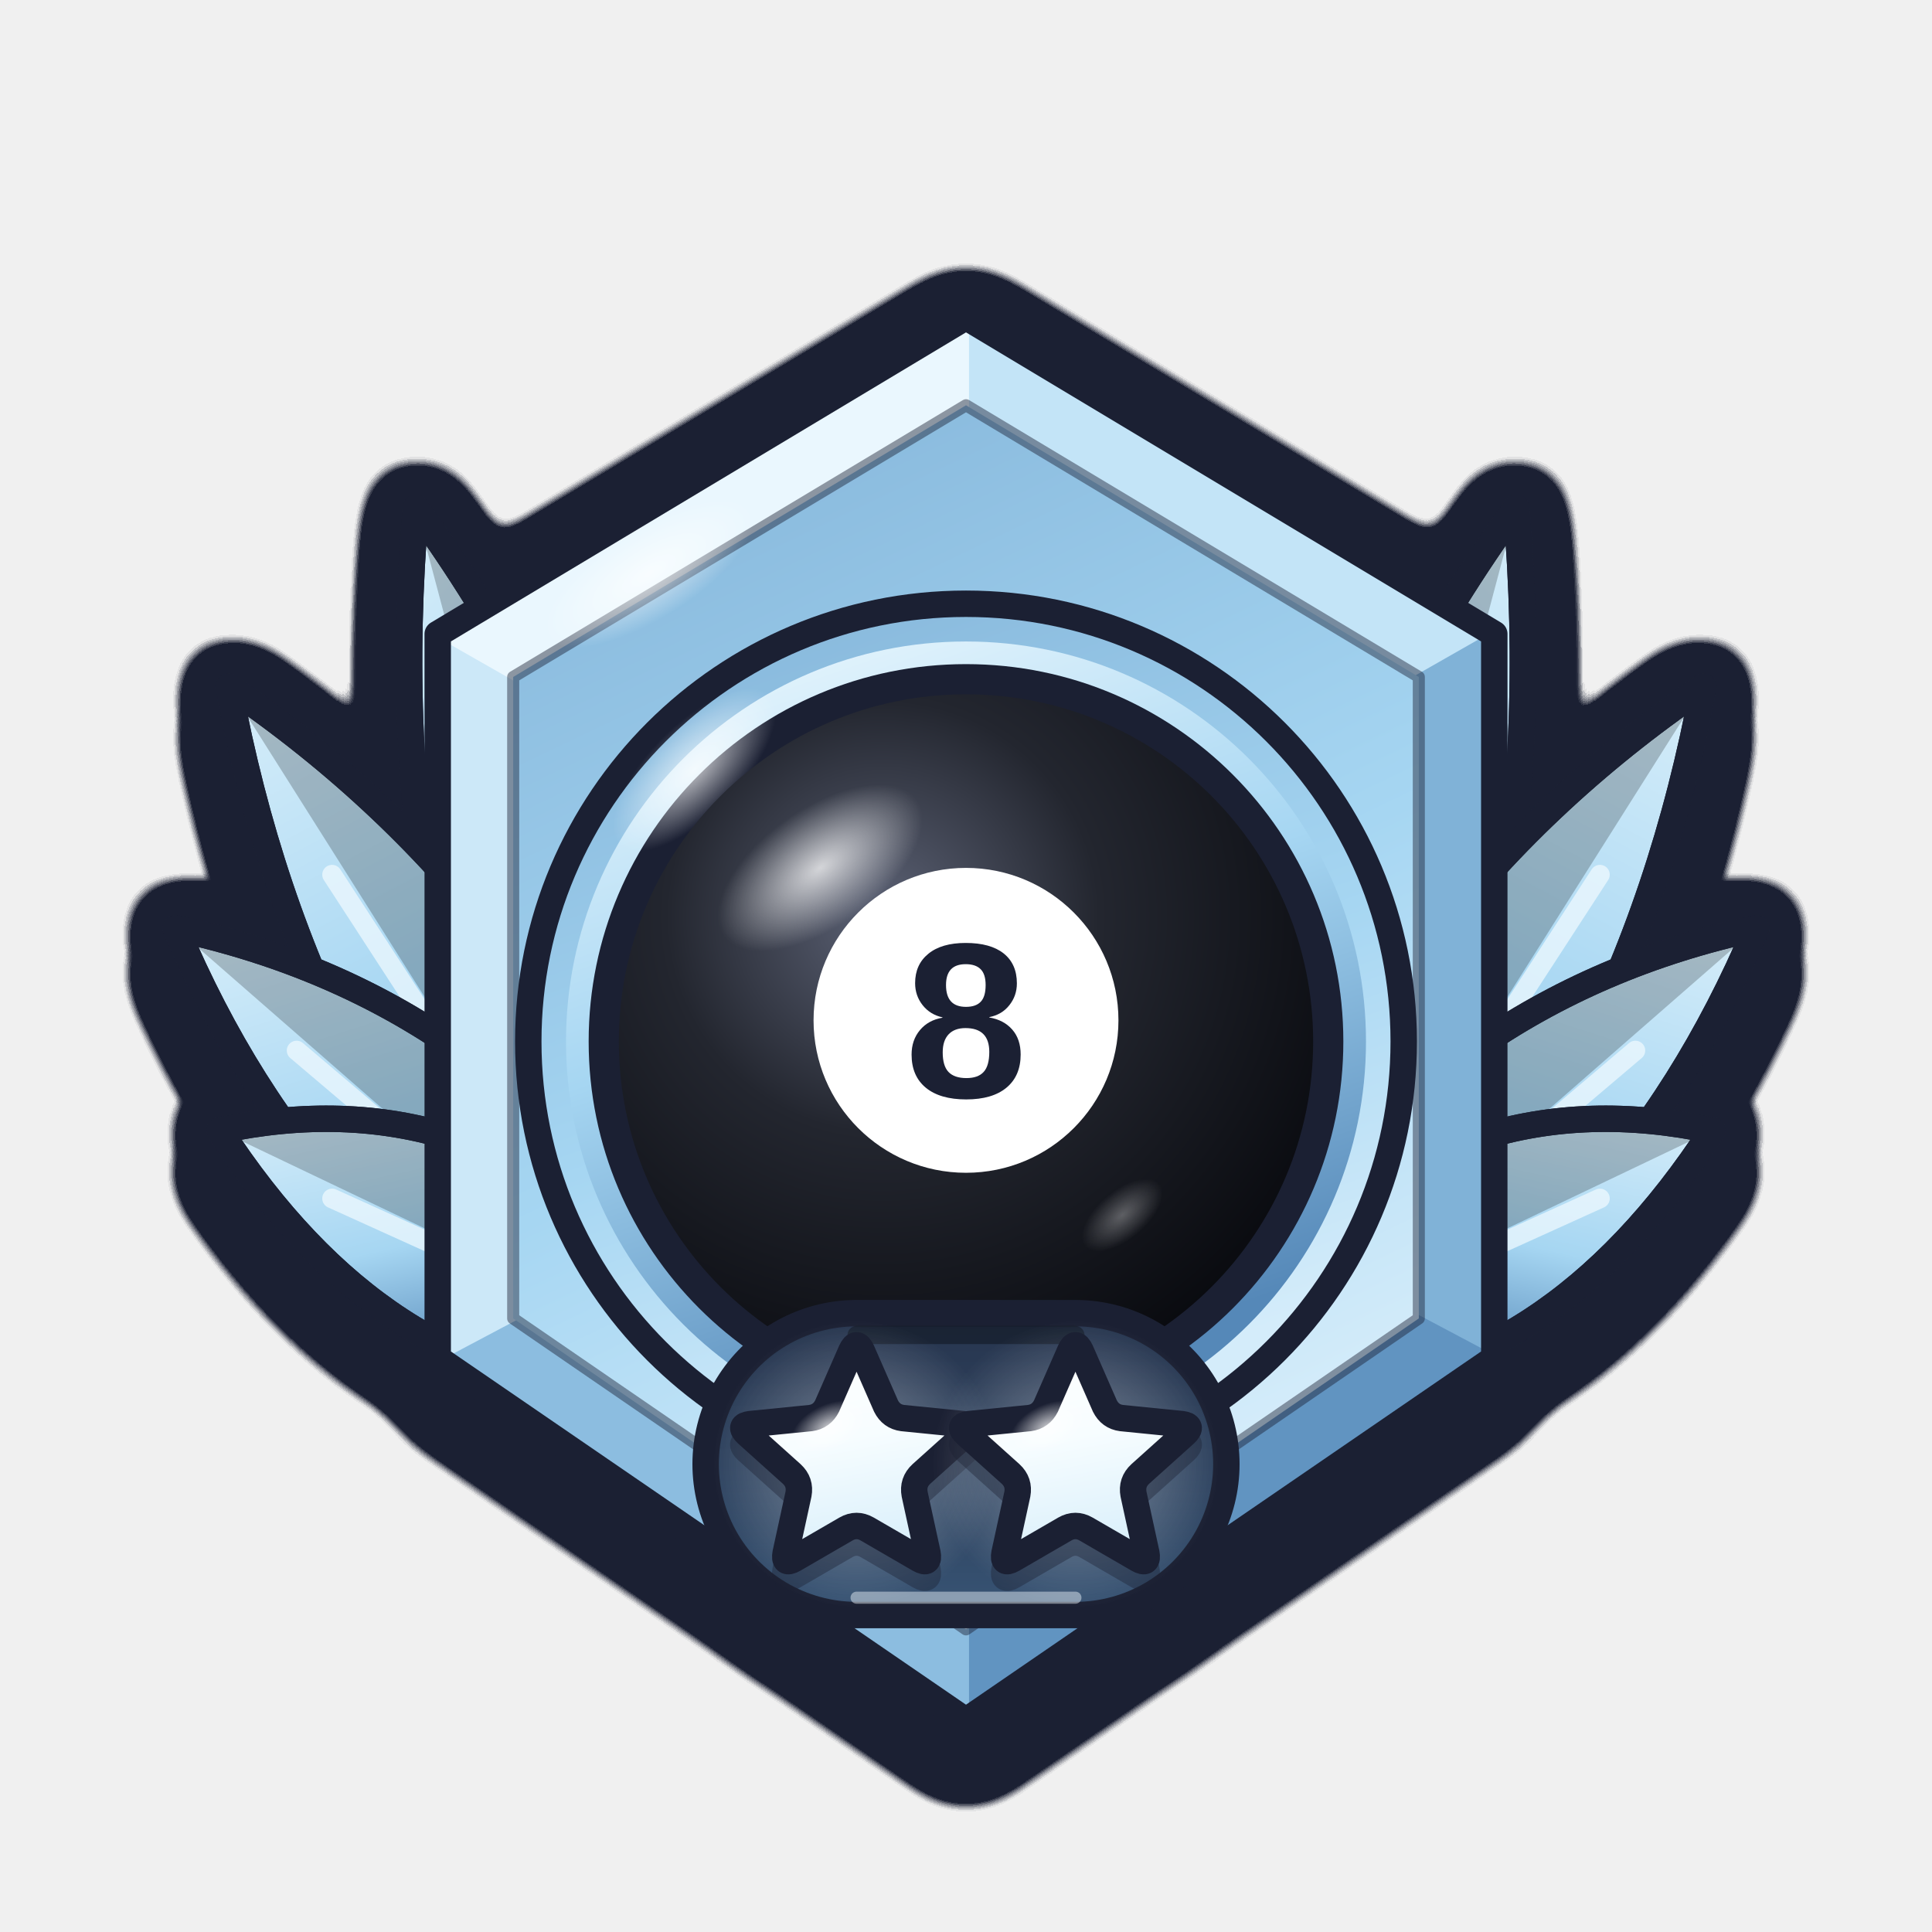
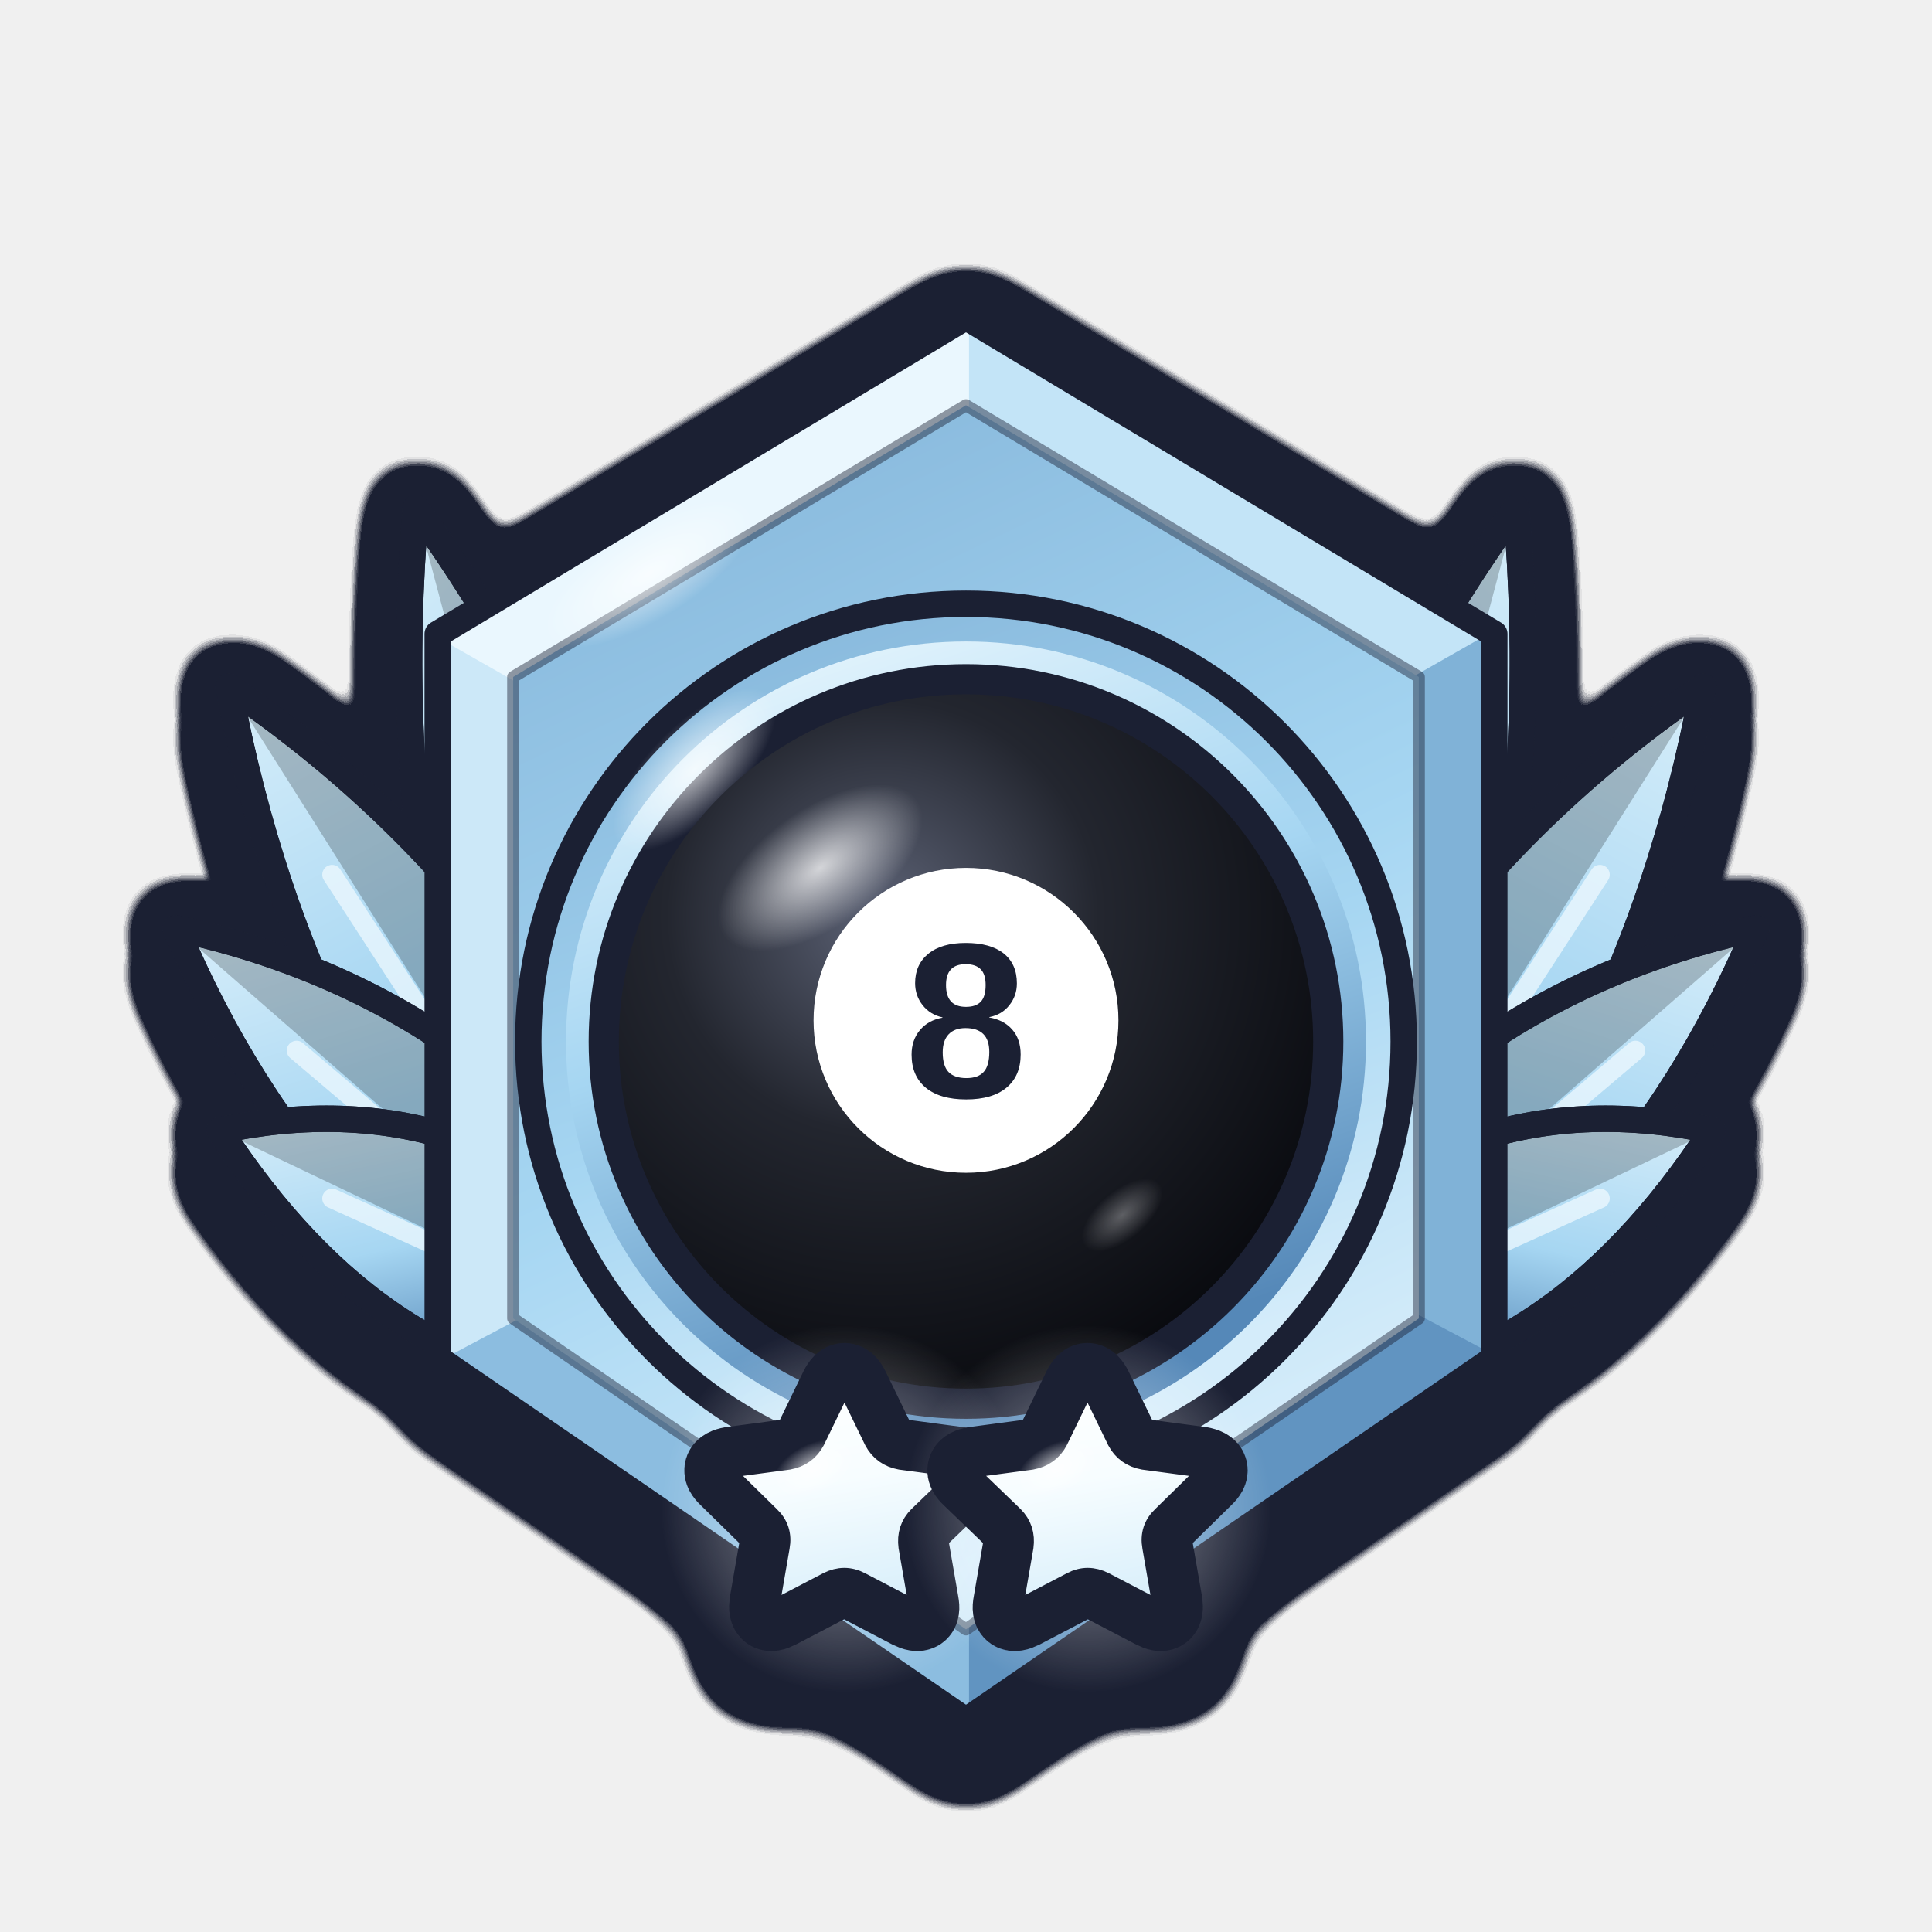
<svg xmlns="http://www.w3.org/2000/svg" width="512" height="512" viewBox="0 0 256 256">
  <defs>
    <linearGradient id="blue" x1="0" y1="0" x2="0.35" y2="1">
      <stop offset="0" stop-color="#9ED3FF" />
      <stop offset="0.45" stop-color="#3B9BFF" />
      <stop offset="1" stop-color="#1F6BD0" />
    </linearGradient>
    <linearGradient id="green" x1="0" y1="0" x2="0.35" y2="1">
      <stop offset="0" stop-color="#A8F5BE" />
      <stop offset="0.45" stop-color="#3DD66B" />
      <stop offset="1" stop-color="#1E9E47" />
    </linearGradient>
    <linearGradient id="red" x1="0" y1="0" x2="0.35" y2="1">
      <stop offset="0" stop-color="#FFA3A3" />
      <stop offset="0.45" stop-color="#FF4D4D" />
      <stop offset="1" stop-color="#C9283A" />
    </linearGradient>
    <linearGradient id="gold" x1="0" y1="0" x2="0.35" y2="1">
      <stop offset="0" stop-color="#FFF1A0" />
      <stop offset="0.45" stop-color="#FFC928" />
      <stop offset="1" stop-color="#DB8E00" />
    </linearGradient>
    <linearGradient id="wood" x1="0" y1="0" x2="0.35" y2="1">
      <stop offset="0" stop-color="#FFD9A0" />
      <stop offset="0.45" stop-color="#E7A35C" />
      <stop offset="1" stop-color="#A8622A" />
    </linearGradient>
    <linearGradient id="darkwood" x1="0" y1="0" x2="0.35" y2="1">
      <stop offset="0" stop-color="#C07A45" />
      <stop offset="0.45" stop-color="#8A4B22" />
      <stop offset="1" stop-color="#5E3014" />
    </linearGradient>
    <linearGradient id="white" x1="0" y1="0" x2="0.35" y2="1">
      <stop offset="0" stop-color="#FFFFFF" />
      <stop offset="0.45" stop-color="#F4F8FF" />
      <stop offset="1" stop-color="#C9D6EA" />
    </linearGradient>
    <linearGradient id="grey" x1="0" y1="0" x2="0.35" y2="1">
      <stop offset="0" stop-color="#E4E9F2" />
      <stop offset="0.45" stop-color="#AEB8C8" />
      <stop offset="1" stop-color="#7B869A" />
    </linearGradient>
    <linearGradient id="steel" x1="0" y1="0" x2="0.35" y2="1">
      <stop offset="0" stop-color="#D8E6F7" />
      <stop offset="0.45" stop-color="#9FB2CC" />
      <stop offset="1" stop-color="#6A7D98" />
    </linearGradient>
    <linearGradient id="cloth" x1="0" y1="0" x2="0.35" y2="1">
      <stop offset="0" stop-color="#6FE08E" />
      <stop offset="0.45" stop-color="#2FA24F" />
      <stop offset="1" stop-color="#1C7A37" />
    </linearGradient>
    <linearGradient id="sad" x1="0" y1="0" x2="0.35" y2="1">
      <stop offset="0" stop-color="#C4D4EE" />
      <stop offset="0.45" stop-color="#8EA3C7" />
      <stop offset="1" stop-color="#5E7299" />
    </linearGradient>
    <linearGradient id="purple" x1="0" y1="0" x2="0.35" y2="1">
      <stop offset="0" stop-color="#D7B8FF" />
      <stop offset="0.45" stop-color="#A259FF" />
      <stop offset="1" stop-color="#6E2FD0" />
    </linearGradient>
    <radialGradient id="shine" cx="0.5" cy="0.5" r="0.5">
      <stop offset="0" stop-color="#FFFFFF" stop-opacity="0.9" />
      <stop offset="1" stop-color="#FFFFFF" stop-opacity="0" />
    </radialGradient>
    <filter id="ink" x="-30%" y="-30%" width="160%" height="160%" color-interpolation-filters="sRGB">
      <feGaussianBlur in="SourceAlpha" stdDeviation="6.92" result="blur" />
      <feComponentTransfer in="blur" result="grown">
        <feFuncA type="linear" slope="7" intercept="-0.35" />
      </feComponentTransfer>
      <feOffset in="grown" dy="6" result="lip" />
      <feMerge result="both">
        <feMergeNode in="lip" />
        <feMergeNode in="grown" />
      </feMerge>
      <feFlood flood-color="#1B2033" />
      <feComposite in2="both" operator="in" result="outline" />
      <feMerge>
        <feMergeNode in="outline" />
        <feMergeNode in="SourceGraphic" />
      </feMerge>
    </filter>
  </defs>
  <defs>
    <filter id="badgeInk" x="-20%" y="-20%" width="140%" height="140%" color-interpolation-filters="sRGB">
      <feGaussianBlur in="SourceAlpha" stdDeviation="3.2" result="blur" />
      <feComponentTransfer in="blur" result="grown">
        <feFuncA type="linear" slope="40" intercept="-0.716" />
      </feComponentTransfer>
      <feOffset in="grown" dy="5" result="lip" />
      <feMerge result="both">
        <feMergeNode in="lip" />
        <feMergeNode in="grown" />
      </feMerge>
      <feFlood flood-color="#1B2033" />
      <feComposite in2="both" operator="in" result="outline" />
      <feMerge>
        <feMergeNode in="outline" />
        <feMergeNode in="SourceGraphic" />
      </feMerge>
    </filter>
  </defs>
  <defs>
    <linearGradient id="m" x1="0" y1="0" x2="0.35" y2="1">
      <stop offset="0.00" stop-color="#F2FBFF" />
      <stop offset="0.50" stop-color="#A6D6F2" />
      <stop offset="1.00" stop-color="#5588B8" />
    </linearGradient>
    <linearGradient id="r" x1="0" y1="0" x2="0.35" y2="1">
      <stop offset="0.00" stop-color="#82B3D8" />
      <stop offset="0.60" stop-color="#A6D6F2" />
      <stop offset="1.00" stop-color="#D4ECFA" />
    </linearGradient>
    <linearGradient id="w" x1="0" y1="0" x2="0.35" y2="1">
      <stop offset="0.00" stop-color="#D7EEFA" />
      <stop offset="0.55" stop-color="#A6D6F2" />
      <stop offset="1.00" stop-color="#5588B8" />
    </linearGradient>
    <linearGradient id="c" x1="0" y1="0" x2="0.3" y2="1">
      <stop offset="0.00" stop-color="#F7FDFF" />
      <stop offset="0.55" stop-color="#C8E7F8" />
      <stop offset="1.00" stop-color="#A6D6F2" />
    </linearGradient>
    <linearGradient id="s" x1="0" y1="0" x2="0.2" y2="1">
      <stop offset="0.00" stop-color="#FFFFFF" />
      <stop offset="0.50" stop-color="#F7FDFF" />
      <stop offset="1.00" stop-color="#DBF0FB" />
    </linearGradient>
    <linearGradient id="g" x1="0" y1="0" x2="0.35" y2="1">
      <stop offset="0.00" stop-color="#FFF3A6" />
      <stop offset="0.50" stop-color="#FFC928" />
      <stop offset="1.00" stop-color="#C97F00" />
    </linearGradient>
    <linearGradient id="gr" x1="0" y1="0" x2="0.35" y2="1">
      <stop offset="0.00" stop-color="#E7A816" />
      <stop offset="0.60" stop-color="#FFC928" />
      <stop offset="1.00" stop-color="#FFE274" />
    </linearGradient>
    <radialGradient id="ball" cx="0.38" cy="0.32" r="0.78">
      <stop offset="0" stop-color="#5C6275" />
      <stop offset="0.4" stop-color="#23262F" />
      <stop offset="1" stop-color="#06070B" />
    </radialGradient>
  </defs>
  <g filter="url(#badgeInk)">
    <path d="M76.1 178.9 Q49.8 128.8 55.1 67.3 Q89.3 114.5 91.9 173.1 Z" fill="url(#w)" stroke="#1B2033" stroke-width="3.5" stroke-linejoin="round" />
    <path d="M84.0 176.0 L91.9 173.1 Q89.3 114.5 55.1 67.3 Z" fill="#000000" opacity="0.22" />
    <path d="M79.6 163.3 L61.6 98.3" fill="none" stroke="#F2FBFF" stroke-width="2.6" stroke-linecap="round" stroke-linejoin="round" opacity="0.7" />
    <path d="M76.1 178.9 Q49.8 128.8 55.1 67.3 Q89.3 114.5 91.9 173.1 Z" fill="none" stroke="#1B2033" stroke-width="3.5" stroke-linejoin="round" />
    <path d="M77.4 181.2 Q40.6 146.5 30.3 91.0 Q73.7 120.6 90.6 170.8 Z" fill="url(#w)" stroke="#1B2033" stroke-width="3.5" stroke-linejoin="round" />
    <path d="M84.0 176.0 L90.6 170.8 Q73.7 120.6 30.3 91.0 Z" fill="#000000" opacity="0.22" />
    <path d="M76.8 166.4 L44.0 115.9" fill="none" stroke="#F2FBFF" stroke-width="2.6" stroke-linecap="round" stroke-linejoin="round" opacity="0.7" />
    <path d="M77.4 181.2 Q40.6 146.5 30.3 91.0 Q73.7 120.6 90.6 170.8 Z" fill="none" stroke="#1B2033" stroke-width="3.5" stroke-linejoin="round" />
    <path d="M79.3 183.0 Q41.9 166.9 23.3 123.0 Q65.4 132.1 88.7 169.0 Z" fill="url(#w)" stroke="#1B2033" stroke-width="3.5" stroke-linejoin="round" />
    <path d="M84.0 176.0 L88.7 169.0 Q65.4 132.1 23.3 123.0 Z" fill="#000000" opacity="0.22" />
    <path d="M76.2 170.5 L39.3 139.2" fill="none" stroke="#F2FBFF" stroke-width="2.6" stroke-linecap="round" stroke-linejoin="round" opacity="0.7" />
    <path d="M79.3 183.0 Q41.9 166.9 23.3 123.0 Q65.4 132.1 88.7 169.0 Z" fill="none" stroke="#1B2033" stroke-width="3.5" stroke-linejoin="round" />
    <path d="M81.7 184.1 Q50.8 183.1 29.1 149.8 Q62.3 142.7 86.3 167.9 Z" fill="url(#w)" stroke="#1B2033" stroke-width="3.5" stroke-linejoin="round" />
    <path d="M84.0 176.0 L86.3 167.9 Q62.3 142.7 29.1 149.8 Z" fill="#000000" opacity="0.22" />
    <path d="M77.1 173.8 L44.0 158.8" fill="none" stroke="#F2FBFF" stroke-width="2.6" stroke-linecap="round" stroke-linejoin="round" opacity="0.7" />
    <path d="M81.7 184.1 Q50.8 183.1 29.1 149.8 Q62.3 142.7 86.3 167.9 Z" fill="none" stroke="#1B2033" stroke-width="3.5" stroke-linejoin="round" />
    <g transform="matrix(-1 0 0 1 256 0)">
      <path d="M76.1 178.9 Q49.8 128.8 55.1 67.3 Q89.3 114.5 91.9 173.1 Z" fill="url(#w)" stroke="#1B2033" stroke-width="3.5" stroke-linejoin="round" />
      <path d="M84.0 176.0 L91.9 173.1 Q89.3 114.5 55.1 67.3 Z" fill="#000000" opacity="0.22" />
      <path d="M79.6 163.3 L61.6 98.3" fill="none" stroke="#F2FBFF" stroke-width="2.6" stroke-linecap="round" stroke-linejoin="round" opacity="0.7" />
      <path d="M76.1 178.9 Q49.8 128.8 55.1 67.3 Q89.3 114.5 91.9 173.1 Z" fill="none" stroke="#1B2033" stroke-width="3.5" stroke-linejoin="round" />
      <path d="M77.4 181.2 Q40.6 146.5 30.3 91.0 Q73.7 120.6 90.6 170.8 Z" fill="url(#w)" stroke="#1B2033" stroke-width="3.5" stroke-linejoin="round" />
      <path d="M84.0 176.0 L90.6 170.8 Q73.7 120.6 30.3 91.0 Z" fill="#000000" opacity="0.22" />
      <path d="M76.8 166.4 L44.0 115.9" fill="none" stroke="#F2FBFF" stroke-width="2.6" stroke-linecap="round" stroke-linejoin="round" opacity="0.7" />
      <path d="M77.4 181.2 Q40.6 146.5 30.3 91.0 Q73.7 120.6 90.6 170.8 Z" fill="none" stroke="#1B2033" stroke-width="3.5" stroke-linejoin="round" />
      <path d="M79.3 183.0 Q41.9 166.9 23.3 123.0 Q65.4 132.1 88.7 169.0 Z" fill="url(#w)" stroke="#1B2033" stroke-width="3.5" stroke-linejoin="round" />
      <path d="M84.0 176.0 L88.7 169.0 Q65.4 132.1 23.3 123.0 Z" fill="#000000" opacity="0.22" />
      <path d="M76.2 170.5 L39.3 139.2" fill="none" stroke="#F2FBFF" stroke-width="2.6" stroke-linecap="round" stroke-linejoin="round" opacity="0.7" />
      <path d="M79.3 183.0 Q41.9 166.9 23.3 123.0 Q65.4 132.1 88.7 169.0 Z" fill="none" stroke="#1B2033" stroke-width="3.5" stroke-linejoin="round" />
      <path d="M81.7 184.1 Q50.8 183.1 29.1 149.8 Q62.3 142.7 86.3 167.9 Z" fill="url(#w)" stroke="#1B2033" stroke-width="3.5" stroke-linejoin="round" />
      <path d="M84.0 176.0 L86.3 167.9 Q62.3 142.7 29.1 149.8 Z" fill="#000000" opacity="0.22" />
      <path d="M77.1 173.8 L44.0 158.8" fill="none" stroke="#F2FBFF" stroke-width="2.6" stroke-linecap="round" stroke-linejoin="round" opacity="0.7" />
      <path d="M81.7 184.1 Q50.8 183.1 29.1 149.8 Q62.3 142.7 86.3 167.9 Z" fill="none" stroke="#1B2033" stroke-width="3.5" stroke-linejoin="round" />
    </g>
    <path d="M128.0 42.0 L198.0 84.0 L188.0 89.7 L128.0 53.7 Z" fill="#C3E4F7" stroke="#C3E4F7" stroke-width="0.8" />
    <path d="M198.0 84.0 L198.0 180.0 L188.0 174.7 L188.0 89.7 Z" fill="#80B2D7" stroke="#80B2D7" stroke-width="0.8" />
    <path d="M198.0 180.0 L128.0 228.0 L128.0 215.9 L188.0 174.7 Z" fill="#6194C1" stroke="#6194C1" stroke-width="0.8" />
    <path d="M128.0 228.0 L58.0 180.0 L68.0 174.7 L128.0 215.9 Z" fill="#8CBDE0" stroke="#8CBDE0" stroke-width="0.8" />
    <path d="M58.0 180.0 L58.0 84.0 L68.0 89.7 L68.0 174.7 Z" fill="#CCE8F8" stroke="#CCE8F8" stroke-width="0.8" />
    <path d="M58.0 84.0 L128.0 42.0 L128.0 53.7 L68.0 89.7 Z" fill="#EAF7FE" stroke="#EAF7FE" stroke-width="0.8" />
    <path d="M128.0 53.7 L188.0 89.7 L188.0 174.7 L128.0 215.9 L68.0 174.7 L68.0 89.7 Z" fill="url(#r)" />
    <path d="M128.0 53.7 L188.0 89.7 L188.0 174.7 L128.0 215.9 L68.0 174.7 L68.0 89.7 Z" fill="none" stroke="#1B2033" stroke-width="1.6" stroke-opacity="0.45" stroke-linejoin="round" />
    <path d="M128.0 42.0 L198.0 84.0 L198.0 180.0 L128.0 228.0 L58.0 180.0 L58.0 84.0 Z" fill="none" stroke="#1B2033" stroke-width="3.5" stroke-linejoin="round" />
    <ellipse cx="86" cy="76" rx="16" ry="6" fill="url(#shine)" opacity="0.75" transform="rotate(-32 86 76)" />
    <circle cx="128" cy="138" r="58" fill="url(#r)" stroke="#1B2033" stroke-width="3.5" />
    <circle cx="128" cy="138" r="53" fill="url(#m)" />
    <circle cx="128" cy="138" r="50" fill="#1B2033" />
    <ellipse cx="92" cy="102" rx="14" ry="6" fill="url(#shine)" opacity="0.8" transform="rotate(-45 92 102)" />
    <circle cx="128" cy="138" r="46" fill="url(#ball)" />
    <circle cx="128.0" cy="135.2" r="20.2" fill="#FFFFFF" />
    <text x="128.0" y="145.4" font-family="Arial Black, Arial, sans-serif" font-weight="900" font-size="29.3" text-anchor="middle" fill="#1B2033">8</text>
    <ellipse cx="108.68" cy="115.0" rx="15.64" ry="7.82" fill="url(#shine)" opacity="0.85" transform="rotate(-35 108.68 115.0)" />
    <ellipse cx="148.7" cy="161.0" rx="6.44" ry="3.22" fill="url(#shine)" opacity="0.35" transform="rotate(-40 148.7 161.0)" />
    <defs>
-       <linearGradient id="tray" gradientUnits="userSpaceOnUse" x1="0" y1="174.0" x2="0" y2="229.0">
-         <stop offset="0" stop-color="#27354E" />
-         <stop offset="0.55" stop-color="#324A68" />
-         <stop offset="1" stop-color="#416489" />
-       </linearGradient>
      <radialGradient id="glow">
-         <stop offset="0" stop-color="#FFFFFF" stop-opacity="0.5" />
+         <stop offset="0" stop-color="#FFFFFF" stop-opacity="0.55" />
        <stop offset="1" stop-color="#FFFFFF" stop-opacity="0" />
      </radialGradient>
    </defs>
-     <path d="M113.5 194.0 L142.5 194.0" fill="none" stroke-linecap="round" stroke-linejoin="miter" stroke-miterlimit="4" stroke="#1B2033" stroke-width="43.5" />
-     <path d="M113.5 194.0 L142.5 194.0" fill="none" stroke-linecap="round" stroke-linejoin="miter" stroke-miterlimit="4" stroke="url(#tray)" stroke-width="36.5" />
-     <path d="M113.5 211.7 L142.5 211.7" fill="none" stroke="#F2FBFF" stroke-width="1.6" stroke-opacity="0.45" stroke-linecap="round" />
-     <path d="M113.5 176.9 L142.5 176.9" fill="none" stroke="#000000" stroke-width="2.4" stroke-opacity="0.35" stroke-linecap="round" />
-     <circle cx="113.5" cy="194.0" r="19.0" fill="url(#glow)" opacity="0.8" />
-     <path opacity="0.4" d="M112.8 181.2 Q113.5 179.7 114.2 181.2 L117.4 188.5 Q118.1 189.9 119.6 190.1 L127.6 190.9 Q129.2 191.1 128.0 192.2 L122.1 197.5 Q120.9 198.6 121.2 200.2 L122.9 208.0 Q123.2 209.6 121.8 208.8 L114.9 204.8 Q113.5 204.0 112.1 204.8 L105.2 208.8 Q103.8 209.6 104.1 208.0 L105.8 200.2 Q106.1 198.6 104.9 197.5 L99.0 192.2 Q97.8 191.1 99.4 190.9 L107.4 190.1 Q108.9 189.9 109.6 188.5 Z" fill="#000000" stroke="#1B2033" stroke-width="3.5" stroke-linejoin="round" />
-     <ellipse cx="109.87" cy="191.26" rx="5.28" ry="2.97" fill="url(#shine)" opacity="0.85" transform="rotate(-25 109.87 191.26)" />
-     <path d="M112.8 179.0 Q113.5 177.5 114.2 179.0 L117.4 186.3 Q118.1 187.7 119.6 187.9 L127.6 188.7 Q129.2 188.9 128.0 190.0 L122.1 195.3 Q120.9 196.4 121.2 198.0 L122.9 205.8 Q123.2 207.4 121.8 206.6 L114.9 202.6 Q113.5 201.8 112.1 202.6 L105.2 206.6 Q103.8 207.4 104.1 205.8 L105.8 198.0 Q106.1 196.4 104.9 195.3 L99.0 190.0 Q97.8 188.9 99.4 188.7 L107.4 187.9 Q108.9 187.7 109.6 186.3 Z" fill="url(#s)" stroke="#1B2033" stroke-width="3.5" stroke-linejoin="round" />
-     <ellipse cx="109.87" cy="189.06" rx="5.28" ry="2.97" fill="url(#shine)" opacity="0.85" transform="rotate(-25 109.87 189.06)" />
-     <circle cx="142.5" cy="194.0" r="19.0" fill="url(#glow)" opacity="0.8" />
-     <path opacity="0.4" d="M141.8 181.2 Q142.5 179.7 143.2 181.2 L146.4 188.5 Q147.1 189.9 148.6 190.1 L156.6 190.9 Q158.2 191.1 157.0 192.2 L151.1 197.5 Q149.9 198.6 150.2 200.2 L151.9 208.0 Q152.2 209.6 150.8 208.8 L143.9 204.8 Q142.5 204.0 141.1 204.8 L134.2 208.8 Q132.8 209.6 133.1 208.0 L134.8 200.2 Q135.1 198.6 133.9 197.5 L128.0 192.2 Q126.8 191.1 128.4 190.9 L136.4 190.1 Q137.9 189.9 138.6 188.5 Z" fill="#000000" stroke="#1B2033" stroke-width="3.5" stroke-linejoin="round" />
-     <ellipse cx="138.87" cy="191.26" rx="5.28" ry="2.97" fill="url(#shine)" opacity="0.85" transform="rotate(-25 138.87 191.26)" />
-     <path d="M141.8 179.0 Q142.5 177.5 143.2 179.0 L146.4 186.3 Q147.1 187.7 148.6 187.9 L156.6 188.7 Q158.2 188.9 157.0 190.0 L151.1 195.3 Q149.9 196.4 150.2 198.0 L151.9 205.8 Q152.2 207.4 150.8 206.6 L143.9 202.6 Q142.5 201.8 141.1 202.6 L134.2 206.6 Q132.8 207.4 133.1 205.8 L134.8 198.0 Q135.1 196.4 133.9 195.3 L128.0 190.0 Q126.8 188.9 128.4 188.7 L136.4 187.9 Q137.9 187.7 138.6 186.3 Z" fill="url(#s)" stroke="#1B2033" stroke-width="3.5" stroke-linejoin="round" />
-     <ellipse cx="138.87" cy="189.06" rx="5.28" ry="2.97" fill="url(#shine)" opacity="0.85" transform="rotate(-25 138.87 189.06)" />
+     <circle cx="111.9" cy="199.9" r="24.4" fill="url(#glow)" />
+     <path d="M110.9 186.9 Q111.9 184.9 112.9 186.9 L116.2 193.7 Q117.2 195.6 119.4 196.0 L126.9 197.0 Q129.1 197.4 127.5 198.9 L122.0 204.2 Q120.5 205.7 120.8 207.9 L122.1 215.4 Q122.5 217.5 120.5 216.5 L113.8 213.0 Q111.9 212.0 109.9 213.0 L103.2 216.5 Q101.3 217.5 101.6 215.4 L102.9 207.9 Q103.3 205.7 101.7 204.2 L96.3 198.9 Q94.7 197.4 96.9 197.0 L104.4 196.0 Q106.6 195.6 107.6 193.7 Z" fill="#000000" opacity="0.35" />
+     <path d="M110.9 183.9 Q111.9 181.9 112.9 183.9 L116.2 190.7 Q117.2 192.6 119.4 193.0 L126.9 194.0 Q129.1 194.4 127.5 195.9 L122.0 201.2 Q120.5 202.7 120.8 204.9 L122.1 212.4 Q122.5 214.5 120.5 213.5 L113.8 210.0 Q111.9 209.0 109.9 210.0 L103.2 213.5 Q101.3 214.5 101.6 212.4 L102.9 204.9 Q103.3 202.7 101.7 201.2 L96.3 195.9 Q94.7 194.4 96.9 194.0 L104.4 193.0 Q106.6 192.6 107.6 190.7 Z" fill="#1B2033" stroke="#1B2033" stroke-width="9.9" stroke-linejoin="round" />
+     <path d="M110.9 183.9 Q111.9 181.9 112.9 183.9 L116.2 190.7 Q117.2 192.6 119.4 193.0 L126.9 194.0 Q129.1 194.4 127.5 195.9 L122.0 201.2 Q120.5 202.7 120.8 204.9 L122.1 212.4 Q122.5 214.5 120.5 213.5 L113.8 210.0 Q111.9 209.0 109.9 210.0 L103.2 213.5 Q101.3 214.5 101.6 212.4 L102.9 204.9 Q103.3 202.7 101.7 201.2 L96.3 195.9 Q94.7 194.4 96.9 194.0 L104.4 193.0 Q106.6 192.6 107.6 190.7 Z" fill="url(#s)" stroke="#1B2033" stroke-width="3.5" stroke-linejoin="round" />
+     <ellipse cx="107.915" cy="194.523" rx="5.776" ry="3.249" fill="url(#shine)" opacity="0.85" transform="rotate(-25 107.9154 194.5233)" />
+     <circle cx="144.1" cy="199.9" r="24.4" fill="url(#glow)" />
+     <path d="M143.1 186.9 Q144.1 184.9 145.1 186.9 L148.4 193.7 Q149.4 195.6 151.6 196.0 L159.1 197.0 Q161.3 197.4 159.7 198.9 L154.3 204.2 Q152.7 205.7 153.1 207.9 L154.4 215.4 Q154.7 217.5 152.8 216.5 L146.1 213.0 Q144.1 212.0 142.2 213.0 L135.5 216.5 Q133.5 217.5 133.9 215.4 L135.2 207.9 Q135.5 205.7 134.0 204.2 L128.5 198.9 Q126.9 197.4 129.1 197.0 L136.6 196.0 Q138.8 195.6 139.8 193.7 Z" fill="#000000" opacity="0.35" />
+     <path d="M143.1 183.9 Q144.1 181.9 145.1 183.9 L148.4 190.7 Q149.4 192.6 151.6 193.0 L159.1 194.0 Q161.3 194.4 159.7 195.9 L154.3 201.2 Q152.7 202.7 153.1 204.9 L154.4 212.4 Q154.7 214.5 152.8 213.5 L146.1 210.0 Q144.1 209.0 142.2 210.0 L135.5 213.5 Q133.5 214.5 133.9 212.4 L135.2 204.9 Q135.5 202.7 134.0 201.2 L128.5 195.9 Q126.9 194.4 129.1 194.0 L136.6 193.0 Q138.8 192.6 139.8 190.7 Z" fill="#1B2033" stroke="#1B2033" stroke-width="9.9" stroke-linejoin="round" />
+     <path d="M143.1 183.9 Q144.1 181.9 145.1 183.9 L148.4 190.7 Q149.4 192.6 151.6 193.0 L159.1 194.0 Q161.3 194.4 159.7 195.9 L154.3 201.2 Q152.7 202.7 153.1 204.9 L154.4 212.4 Q154.7 214.5 152.8 213.5 L146.1 210.0 Q144.1 209.0 142.2 210.0 L135.5 213.5 Q133.5 214.5 133.9 212.4 L135.2 204.9 Q135.5 202.7 134.0 201.2 L128.5 195.9 Q126.9 194.4 129.1 194.0 L136.6 193.0 Q138.8 192.6 139.8 190.7 Z" fill="url(#s)" stroke="#1B2033" stroke-width="3.5" stroke-linejoin="round" />
+     <ellipse cx="140.143" cy="194.523" rx="5.776" ry="3.249" fill="url(#shine)" opacity="0.85" transform="rotate(-25 140.1426 194.5233)" />
  </g>
</svg>
